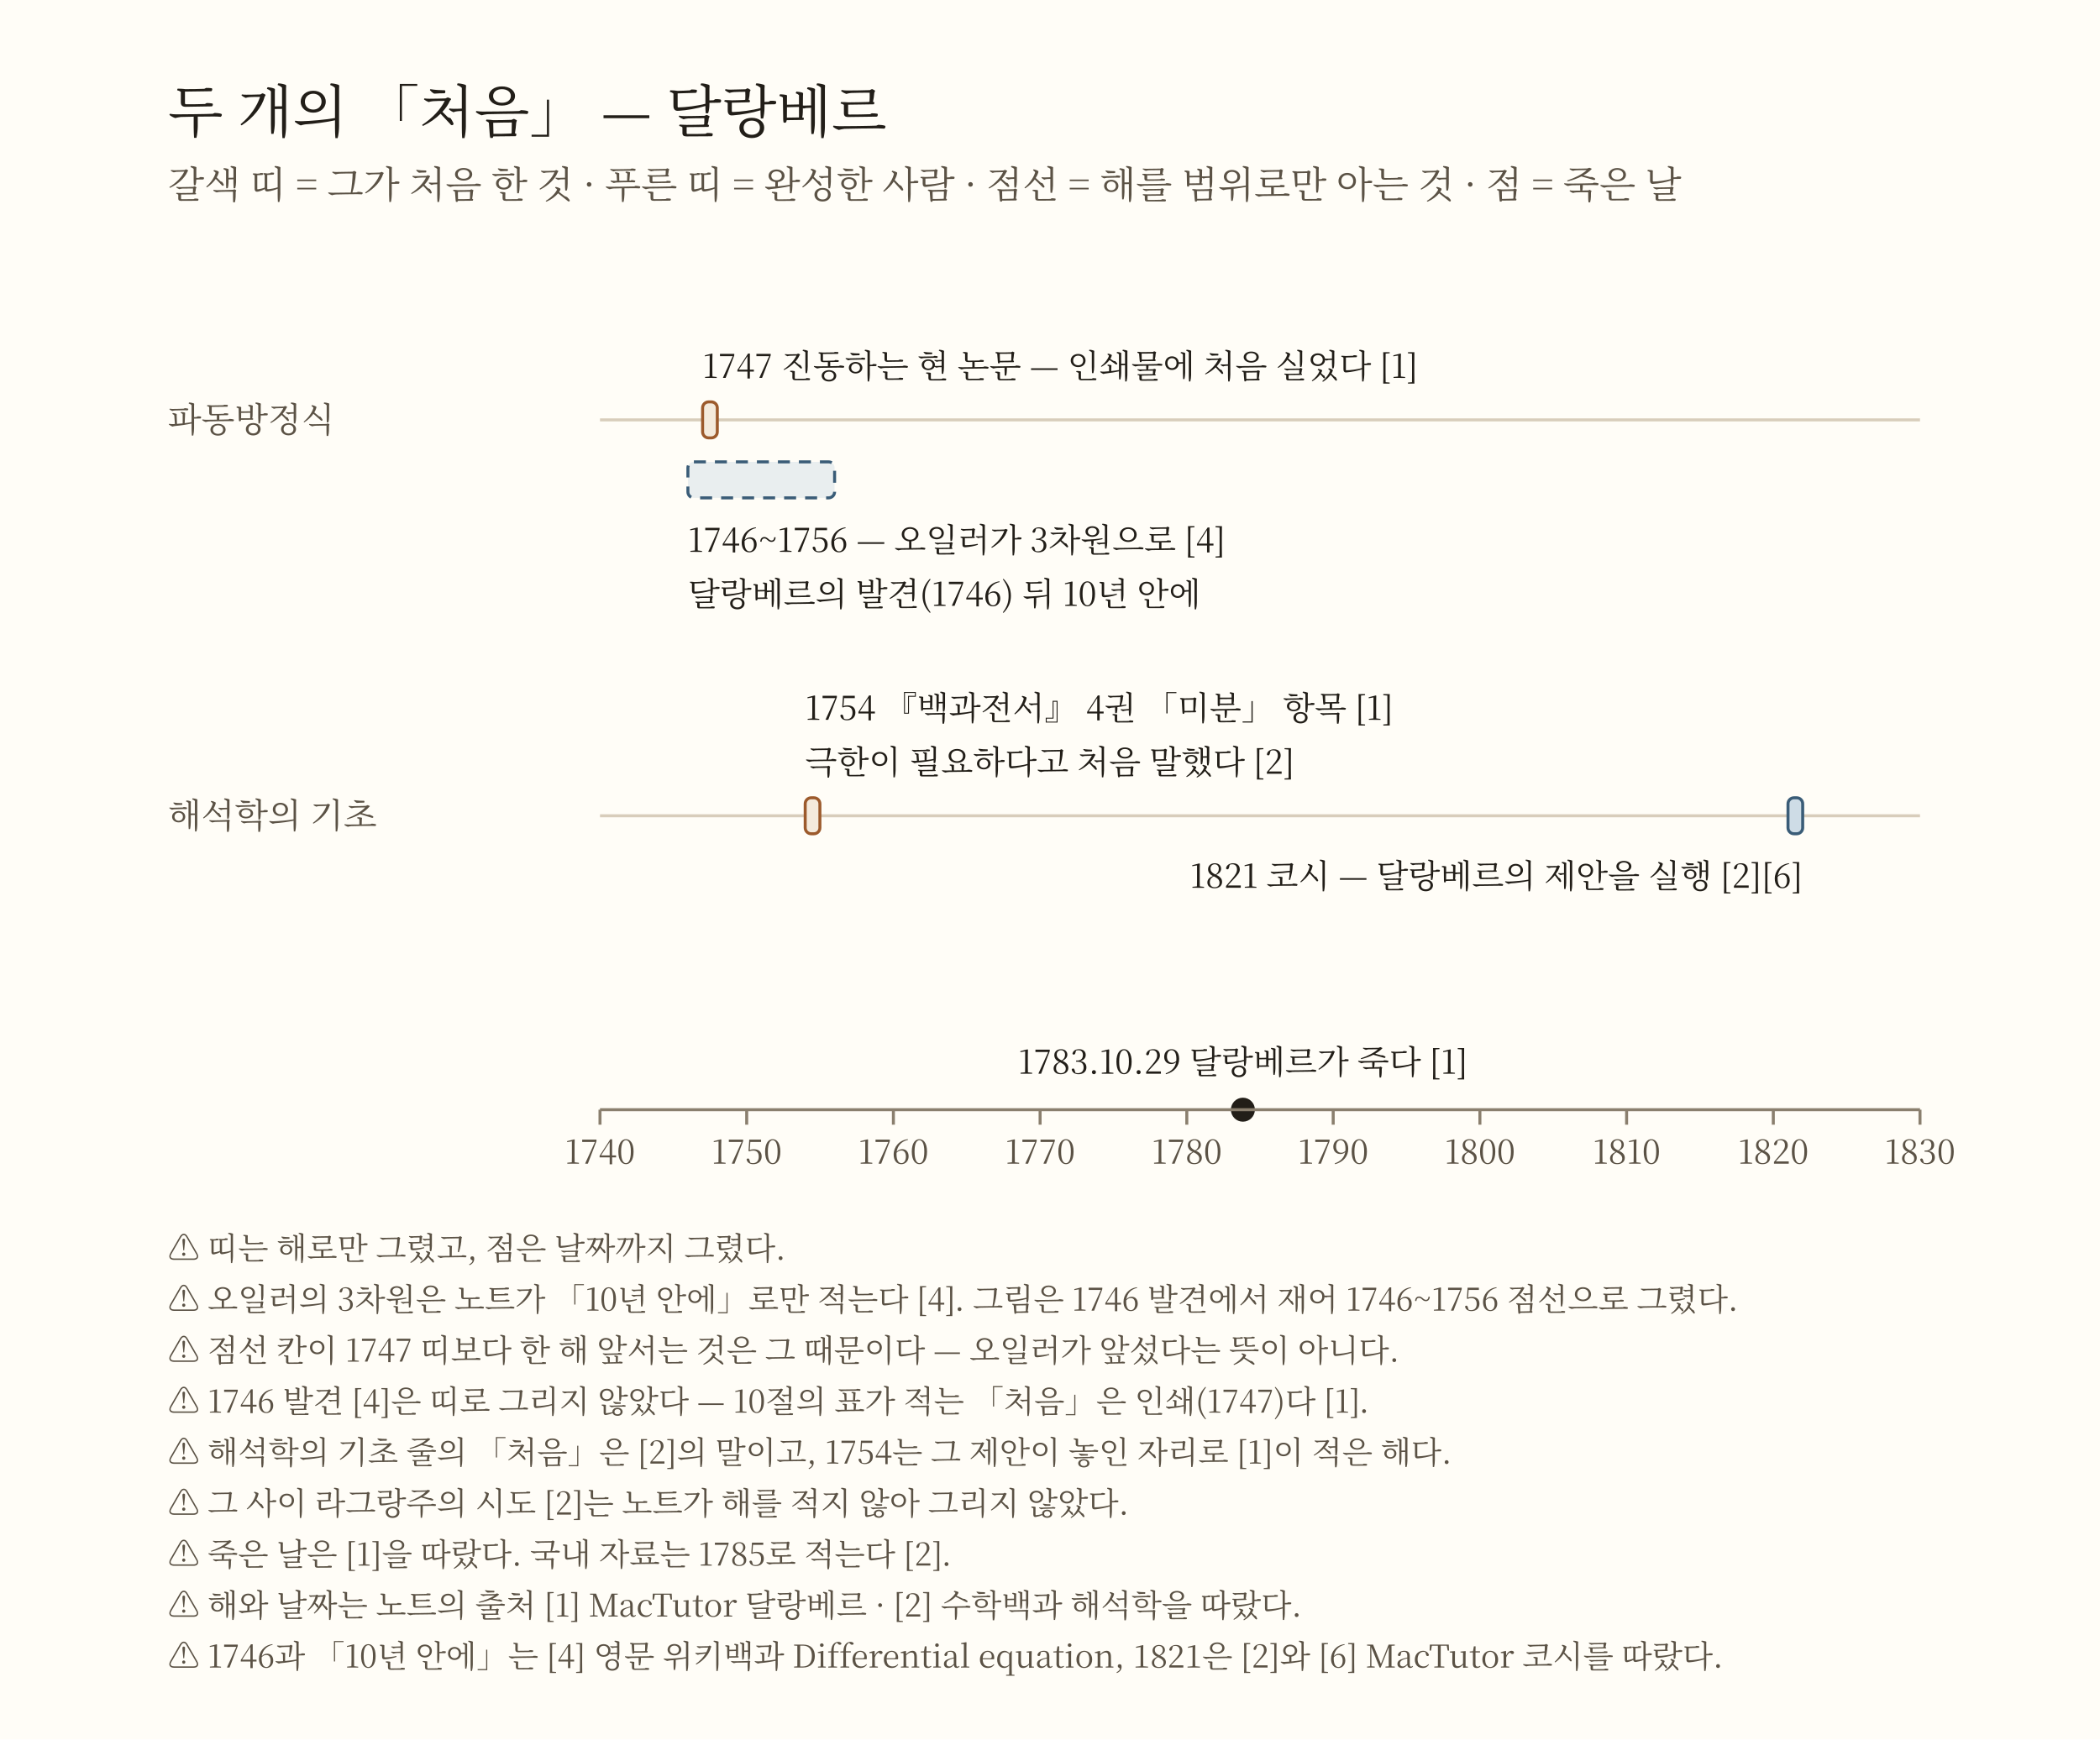
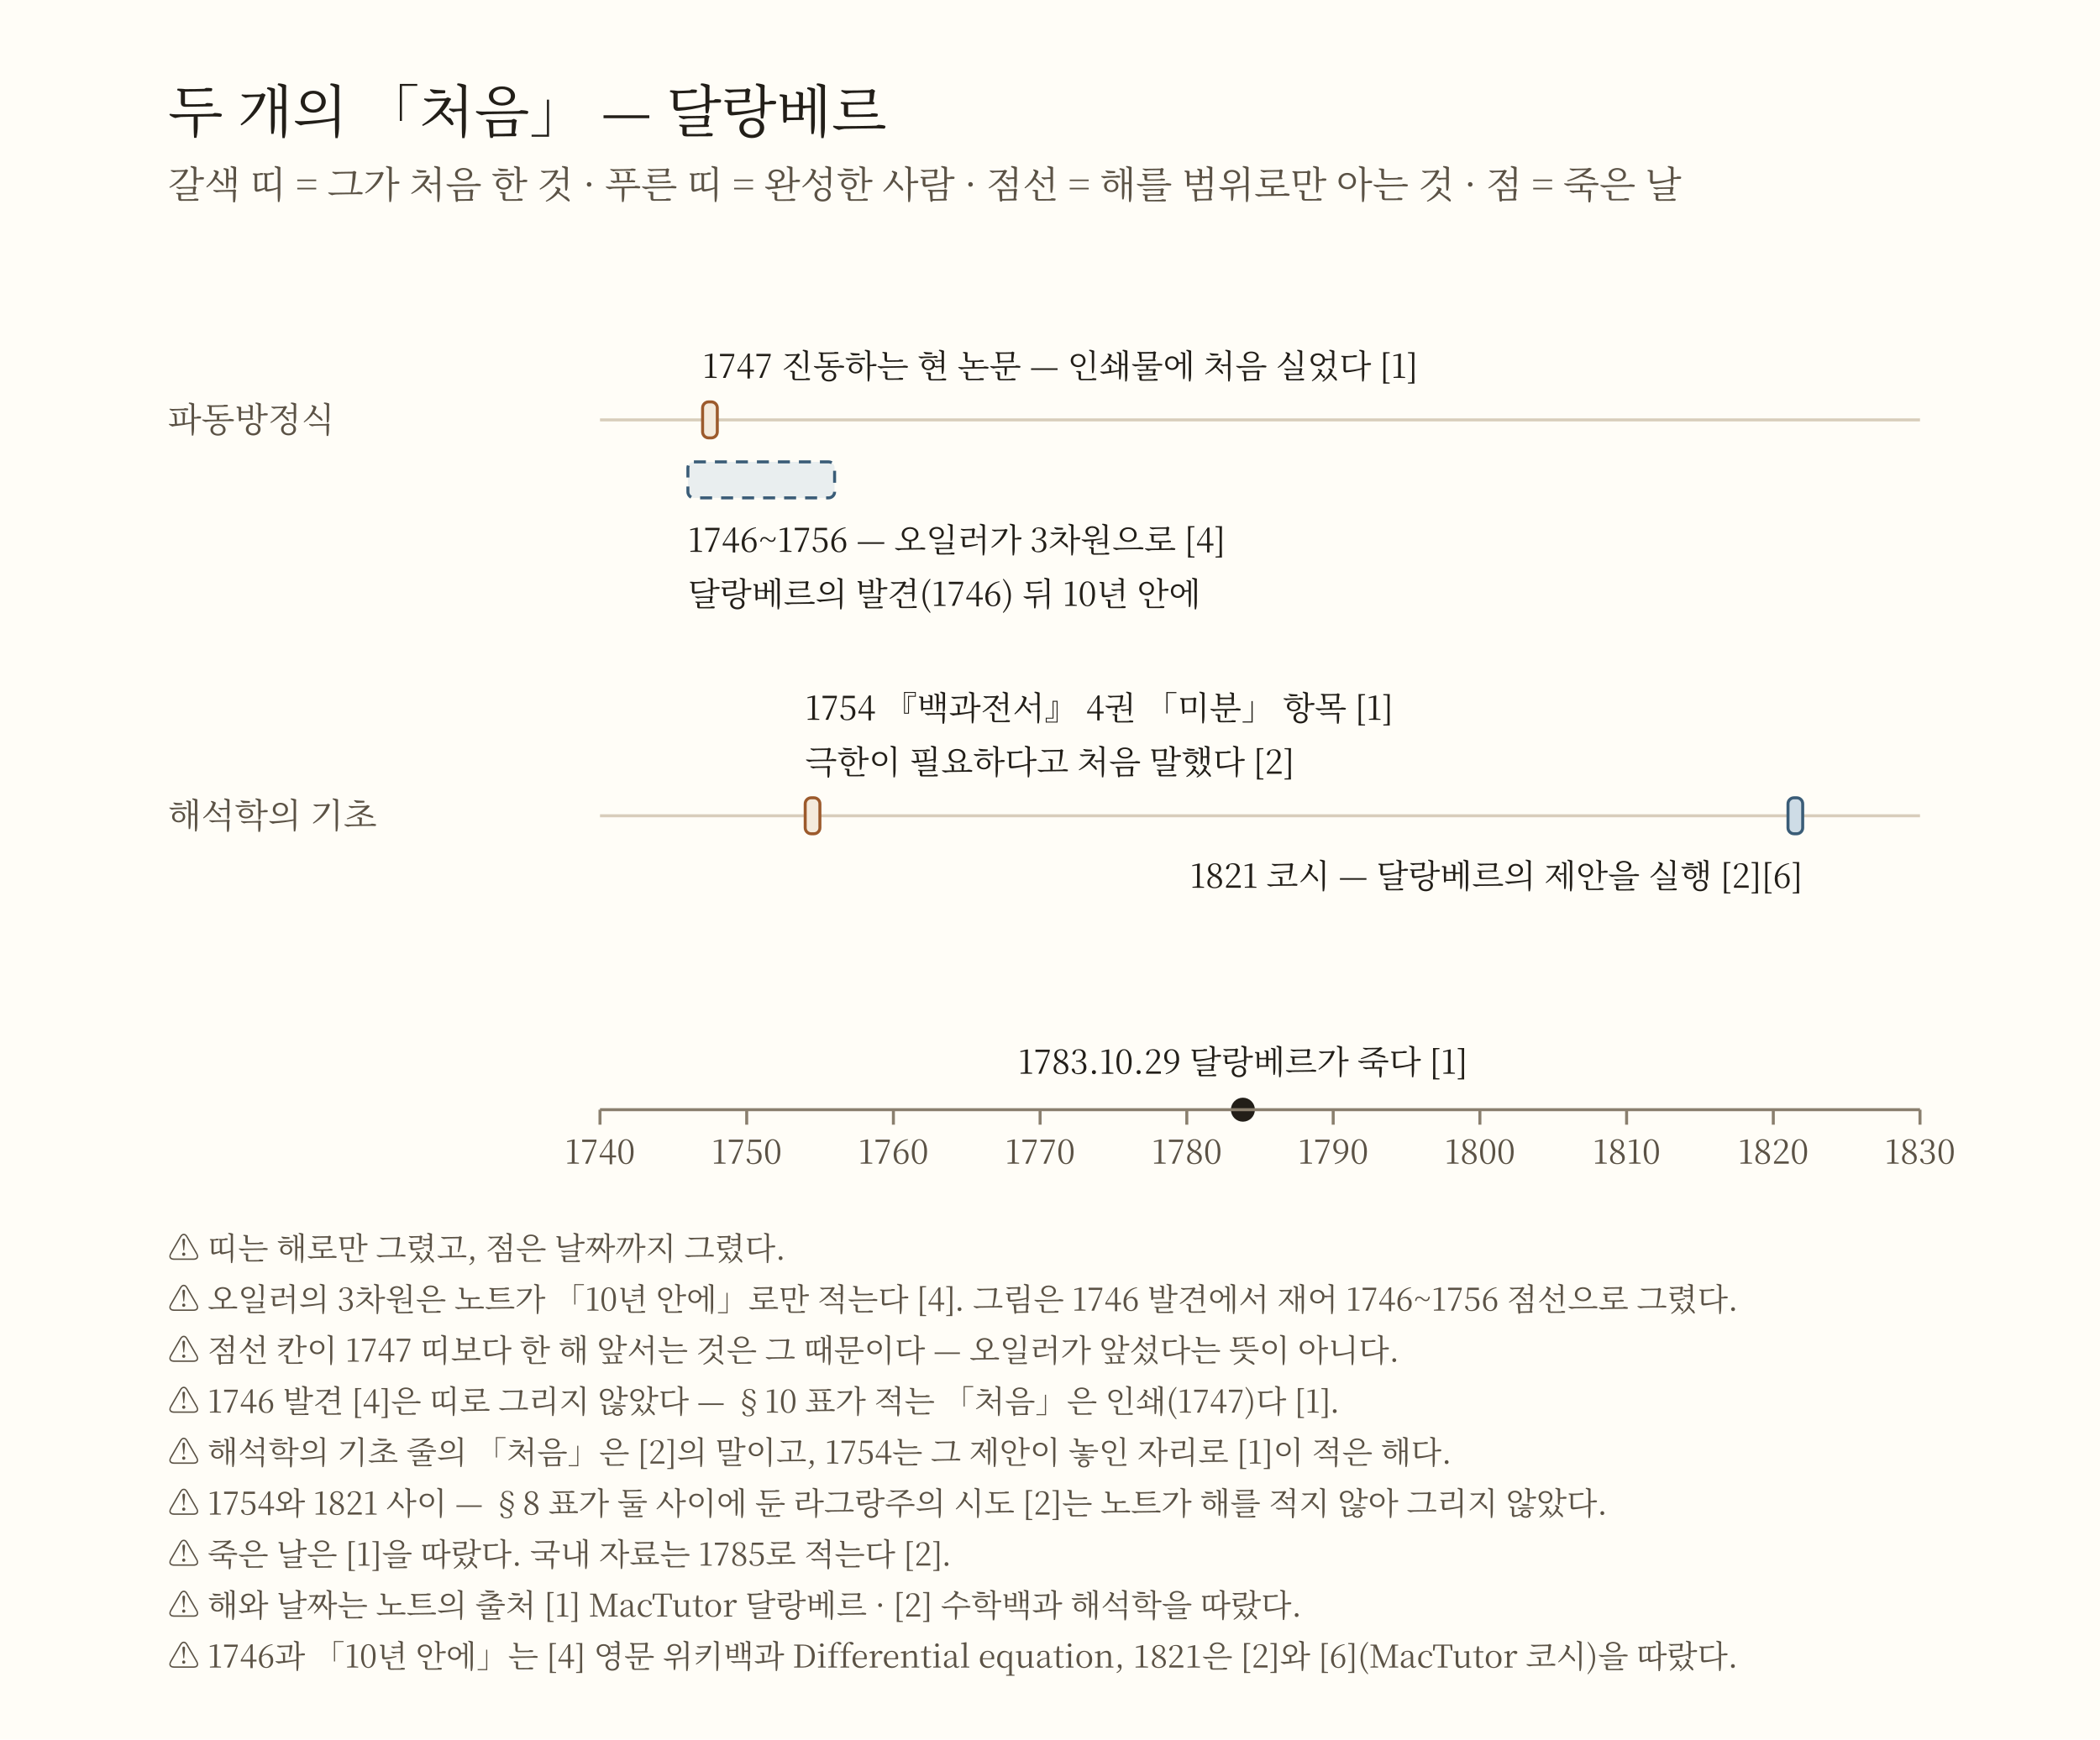
- <svg xmlns="http://www.w3.org/2000/svg" viewBox="0 0 700 580" width="700" height="580" role="img" aria-label="그림 위쪽에 「두 개의 「처음」 — 달랑베르」라는 표제가 있고 그 아래에 갈색 띠는 그가 처음 한 것, 푸른 띠는 완성한 사람, 점선은 해를 범위로만 아는 것, 점은 죽은 날이라는 부호표가 있다. 가로축은 1740년부터 1830년까지의 해이고, 줄이 둘 있다. 줄 이름은 왼쪽 끝에 파동방정식, 해석학의 기초라고 적혀 있다. 위 줄에는 1747년에 갈색 띠가 있고 그 위 오른쪽에 1747 진동하는 현 논문 — 인쇄물에 처음 실었다라고 적혀 있다. 그 바로 아래에 1746년부터 1756년까지 걸친 푸른 점선 칸이 있어 1747 띠보다 한 해 앞에서 시작하고, 그 아래에 두 줄로 1746~1756 — 오일러가 3차원으로, 달랑베르의 발견(1746) 뒤 10년 안에라고 적혀 있다. 아래 줄에는 1754년에 갈색 띠가 있고 그 위 오른쪽에 두 줄로 1754 『백과전서』 4권 「미분」 항목, 극한이 필요하다고 처음 말했다라고 적혀 있다. 1821년에 푸른 띠가 있고 그 아래 왼쪽에 1821 코시 — 달랑베르의 제안을 실행이라고 적혀 있다. 두 띠 사이는 비어 있다. 가로축 위 1783년 자리에 검은 점이 있고 그 위에 1783.10.29 달랑베르가 죽다라고 적혀 있다. 아래에 단서가 아홉 줄 있다. 첫째, 띠는 해로만 그렸고 점은 날짜까지 그렸다. 둘째, 오일러의 3차원은 노트가 10년 안에로만 적는다. 그림은 1746 발견에서 재어 1746~1756 점선으로 그렸다. 셋째, 점선 칸이 1747 띠보다 한 해 앞서는 것은 그 때문이고, 오일러가 앞섰다는 뜻이 아니다. 넷째, 1746 발견은 띠로 그리지 않았다. 10절의 표가 적는 처음은 인쇄, 1747이다. 다섯째, 해석학의 기초 줄의 처음은 출처 2번의 말이고, 1754는 그 제안이 놓인 자리로 출처 1번이 적은 해다. 여섯째, 그 사이 라그랑주의 시도는 노트가 해를 적지 않아 그리지 않았다. 일곱째, 죽은 날은 출처 1번을 따랐고, 국내 자료는 1785로 적는다. 여덟째, 해와 날짜는 노트의 출처 1번 MacTutor 달랑베르, 2번 수학백과 해석학을 따랐다. 아홉째, 1746과 10년 안에는 4번 영문 위키백과 Differential equation, 1821은 2번과 6번 MacTutor 코시를 따랐다.">
+ <svg xmlns="http://www.w3.org/2000/svg" viewBox="0 0 700 580" width="700" height="580" role="img" aria-label="그림 위쪽에 「두 개의 「처음」 — 달랑베르」라는 표제가 있고 그 아래에 갈색 띠는 그가 처음 한 것, 푸른 띠는 완성한 사람, 점선은 해를 범위로만 아는 것, 점은 죽은 날이라는 부호표가 있다. 가로축은 1740년부터 1830년까지의 해이고, 줄이 둘 있다. 줄 이름은 왼쪽 끝에 파동방정식, 해석학의 기초라고 적혀 있다. 위 줄에는 1747년에 갈색 띠가 있고 그 위 오른쪽에 1747 진동하는 현 논문 — 인쇄물에 처음 실었다라고 적혀 있다. 그 바로 아래에 1746년부터 1756년까지 걸친 푸른 점선 칸이 있어 1747 띠보다 한 해 앞에서 시작하고, 그 아래에 두 줄로 1746~1756 — 오일러가 3차원으로, 달랑베르의 발견(1746) 뒤 10년 안에라고 적혀 있다. 아래 줄에는 1754년에 갈색 띠가 있고 그 위 오른쪽에 두 줄로 1754 『백과전서』 4권 「미분」 항목, 극한이 필요하다고 처음 말했다라고 적혀 있다. 1821년에 푸른 띠가 있고 그 아래 왼쪽에 1821 코시 — 달랑베르의 제안을 실행이라고 적혀 있다. 아래 줄의 두 띠 사이는 비어 있다. 가로축 위 1783년 자리에 검은 점이 있고 그 위에 1783.10.29 달랑베르가 죽다라고 적혀 있다. 아래에 단서가 아홉 줄 있다. 첫째, 띠는 해로만 그렸고 점은 날짜까지 그렸다. 둘째, 오일러의 3차원은 노트가 10년 안에로만 적는다. 그림은 1746 발견에서 재어 1746~1756 점선으로 그렸다. 셋째, 점선 칸이 1747 띠보다 한 해 앞서는 것은 그 때문이고, 오일러가 앞섰다는 뜻이 아니다. 넷째, 1746 발견은 띠로 그리지 않았다. 10절의 표가 적는 처음은 인쇄, 1747이다. 다섯째, 해석학의 기초 줄의 처음은 출처 2번의 말이고, 1754는 그 제안이 놓인 자리로 출처 1번이 적은 해다. 여섯째, 1754와 1821 사이에 8절 표가 둔 라그랑주의 시도는 노트가 해를 적지 않아 그리지 않았다. 일곱째, 죽은 날은 출처 1번을 따랐고, 국내 자료는 1785로 적는다. 여덟째, 해와 날짜는 노트의 출처 1번 MacTutor 달랑베르, 2번 수학백과 해석학을 따랐다. 아홉째, 1746과 10년 안에는 4번 영문 위키백과 Differential equation, 1821은 2번과 6번, 곧 MacTutor 코시를 따랐다.">
  <style>
    text{font-family:EB Garamond, Georgia, 'Noto Serif KR', 'Noto Serif CJK KR', NanumMyeongjo, Batang, AppleMyungjo, serif;fill:#221E18;}
    .h1{font-size:19px;} .h2{font-size:12.5px;fill:#5B5245;}
    .grp{font-size:11.5px;fill:#5B5245;}
    .ev{font-size:11px;} .yr{font-size:11px;fill:#5B5245;}
    .bg{fill:#FFFDF7;}
    .lane{stroke:#D8CDBB;stroke-width:1;}
    .pt{fill:#221E18;}
    .band{fill:#F4EADC;stroke:#9C5A2C;stroke-width:1;}
    .band2{fill:#CEDCE6;stroke:#3A5C77;stroke-width:1;}
    .dash2{fill:#CEDCE6;fill-opacity:.45;stroke:#3A5C77;stroke-width:1;stroke-dasharray:4 3;}
    .axis{stroke:#8A7F6E;stroke-width:1;}
    .warn{font-size:10.5px;fill:#5B5245;}
  </style>
  <rect class="bg" x="0" y="0" width="700" height="580" />
  <text class="h1" x="56" y="44">두 개의 「처음」 — 달랑베르</text>
  <text class="h2" x="56" y="66">갈색 띠 = 그가 처음 한 것 · 푸른 띠 = 완성한 사람 · 점선 = 해를 범위로만 아는 것 · 점 = 죽은 날</text>
  <line class="lane" x1="200" y1="140" x2="640" y2="140" />
  <text class="grp" x="56.0" y="144" text-anchor="start">파동방정식</text>
  <line class="lane" x1="200" y1="272" x2="640" y2="272" />
  <text class="grp" x="56.0" y="276" text-anchor="start">해석학의 기초</text>
  <rect class="band" x="234.2" y="134" width="4.9" height="12" rx="2" />
  <text class="ev" x="234.2" y="126" text-anchor="start">1747 진동하는 현 논문 — 인쇄물에 처음 실었다 [1]</text>
  <rect class="dash2" x="229.3" y="154" width="48.9" height="12" rx="2" />
  <text class="ev" x="229.3" y="184" text-anchor="start">1746~1756 — 오일러가 3차원으로 [4]</text>
  <text class="ev" x="229.3" y="202" text-anchor="start">달랑베르의 발견(1746) 뒤 10년 안에</text>
  <rect class="band" x="268.4" y="266" width="4.9" height="12" rx="2" />
  <text class="ev" x="268.4" y="240" text-anchor="start">1754 『백과전서』 4권 「미분」 항목 [1]</text>
  <text class="ev" x="268.4" y="258" text-anchor="start">극한이 필요하다고 처음 말했다 [2]</text>
  <rect class="band2" x="596.0" y="266" width="4.9" height="12" rx="2" />
  <text class="ev" x="600.9" y="296" text-anchor="end">1821 코시 — 달랑베르의 제안을 실행 [2][6]</text>
  <circle class="pt" cx="414.3" cy="370" r="4" />
  <text class="ev" x="414.3" y="358" text-anchor="middle">1783.10.29 달랑베르가 죽다 [1]</text>
  <line class="axis" x1="200" y1="370" x2="640" y2="370" />
  <line class="axis" x1="200.0" y1="370" x2="200.0" y2="375" />
  <text class="yr" x="200.0" y="388" text-anchor="middle">1740</text>
  <line class="axis" x1="248.9" y1="370" x2="248.9" y2="375" />
  <text class="yr" x="248.9" y="388" text-anchor="middle">1750</text>
  <line class="axis" x1="297.8" y1="370" x2="297.8" y2="375" />
  <text class="yr" x="297.8" y="388" text-anchor="middle">1760</text>
  <line class="axis" x1="346.7" y1="370" x2="346.7" y2="375" />
  <text class="yr" x="346.7" y="388" text-anchor="middle">1770</text>
  <line class="axis" x1="395.6" y1="370" x2="395.6" y2="375" />
  <text class="yr" x="395.6" y="388" text-anchor="middle">1780</text>
  <line class="axis" x1="444.4" y1="370" x2="444.4" y2="375" />
  <text class="yr" x="444.4" y="388" text-anchor="middle">1790</text>
  <line class="axis" x1="493.3" y1="370" x2="493.3" y2="375" />
  <text class="yr" x="493.3" y="388" text-anchor="middle">1800</text>
  <line class="axis" x1="542.2" y1="370" x2="542.2" y2="375" />
  <text class="yr" x="542.2" y="388" text-anchor="middle">1810</text>
  <line class="axis" x1="591.1" y1="370" x2="591.1" y2="375" />
  <text class="yr" x="591.1" y="388" text-anchor="middle">1820</text>
  <line class="axis" x1="640.0" y1="370" x2="640.0" y2="375" />
  <text class="yr" x="640.0" y="388" text-anchor="middle">1830</text>
  <text class="warn" x="56" y="420">⚠ 띠는 해로만 그렸고, 점은 날짜까지 그렸다.</text>
  <text class="warn" x="56" y="437">⚠ 오일러의 3차원은 노트가 「10년 안에」로만 적는다 [4]. 그림은 1746 발견에서 재어 1746~1756 점선으로 그렸다.</text>
  <text class="warn" x="56" y="454">⚠ 점선 칸이 1747 띠보다 한 해 앞서는 것은 그 때문이다 — 오일러가 앞섰다는 뜻이 아니다.</text>
-   <text class="warn" x="56" y="471">⚠ 1746 발견 [4]은 띠로 그리지 않았다 — 10절의 표가 적는 「처음」은 인쇄(1747)다 [1].</text>
+   <text class="warn" x="56" y="471">⚠ 1746 발견 [4]은 띠로 그리지 않았다 — §10 표가 적는 「처음」은 인쇄(1747)다 [1].</text>
  <text class="warn" x="56" y="488">⚠ 해석학의 기초 줄의 「처음」은 [2]의 말이고, 1754는 그 제안이 놓인 자리로 [1]이 적은 해다.</text>
-   <text class="warn" x="56" y="505">⚠ 그 사이 라그랑주의 시도 [2]는 노트가 해를 적지 않아 그리지 않았다.</text>
+   <text class="warn" x="56" y="505">⚠ 1754와 1821 사이 — §8 표가 둘 사이에 둔 라그랑주의 시도 [2]는 노트가 해를 적지 않아 그리지 않았다.</text>
  <text class="warn" x="56" y="522">⚠ 죽은 날은 [1]을 따랐다. 국내 자료는 1785로 적는다 [2].</text>
  <text class="warn" x="56" y="539">⚠ 해와 날짜는 노트의 출처 [1] MacTutor 달랑베르 · [2] 수학백과 해석학을 따랐다.</text>
-   <text class="warn" x="56" y="556">⚠ 1746과 「10년 안에」는 [4] 영문 위키백과 Differential equation, 1821은 [2]와 [6] MacTutor 코시를 따랐다.</text>
+   <text class="warn" x="56" y="556">⚠ 1746과 「10년 안에」는 [4] 영문 위키백과 Differential equation, 1821은 [2]와 [6](MacTutor 코시)을 따랐다.</text>
</svg>
